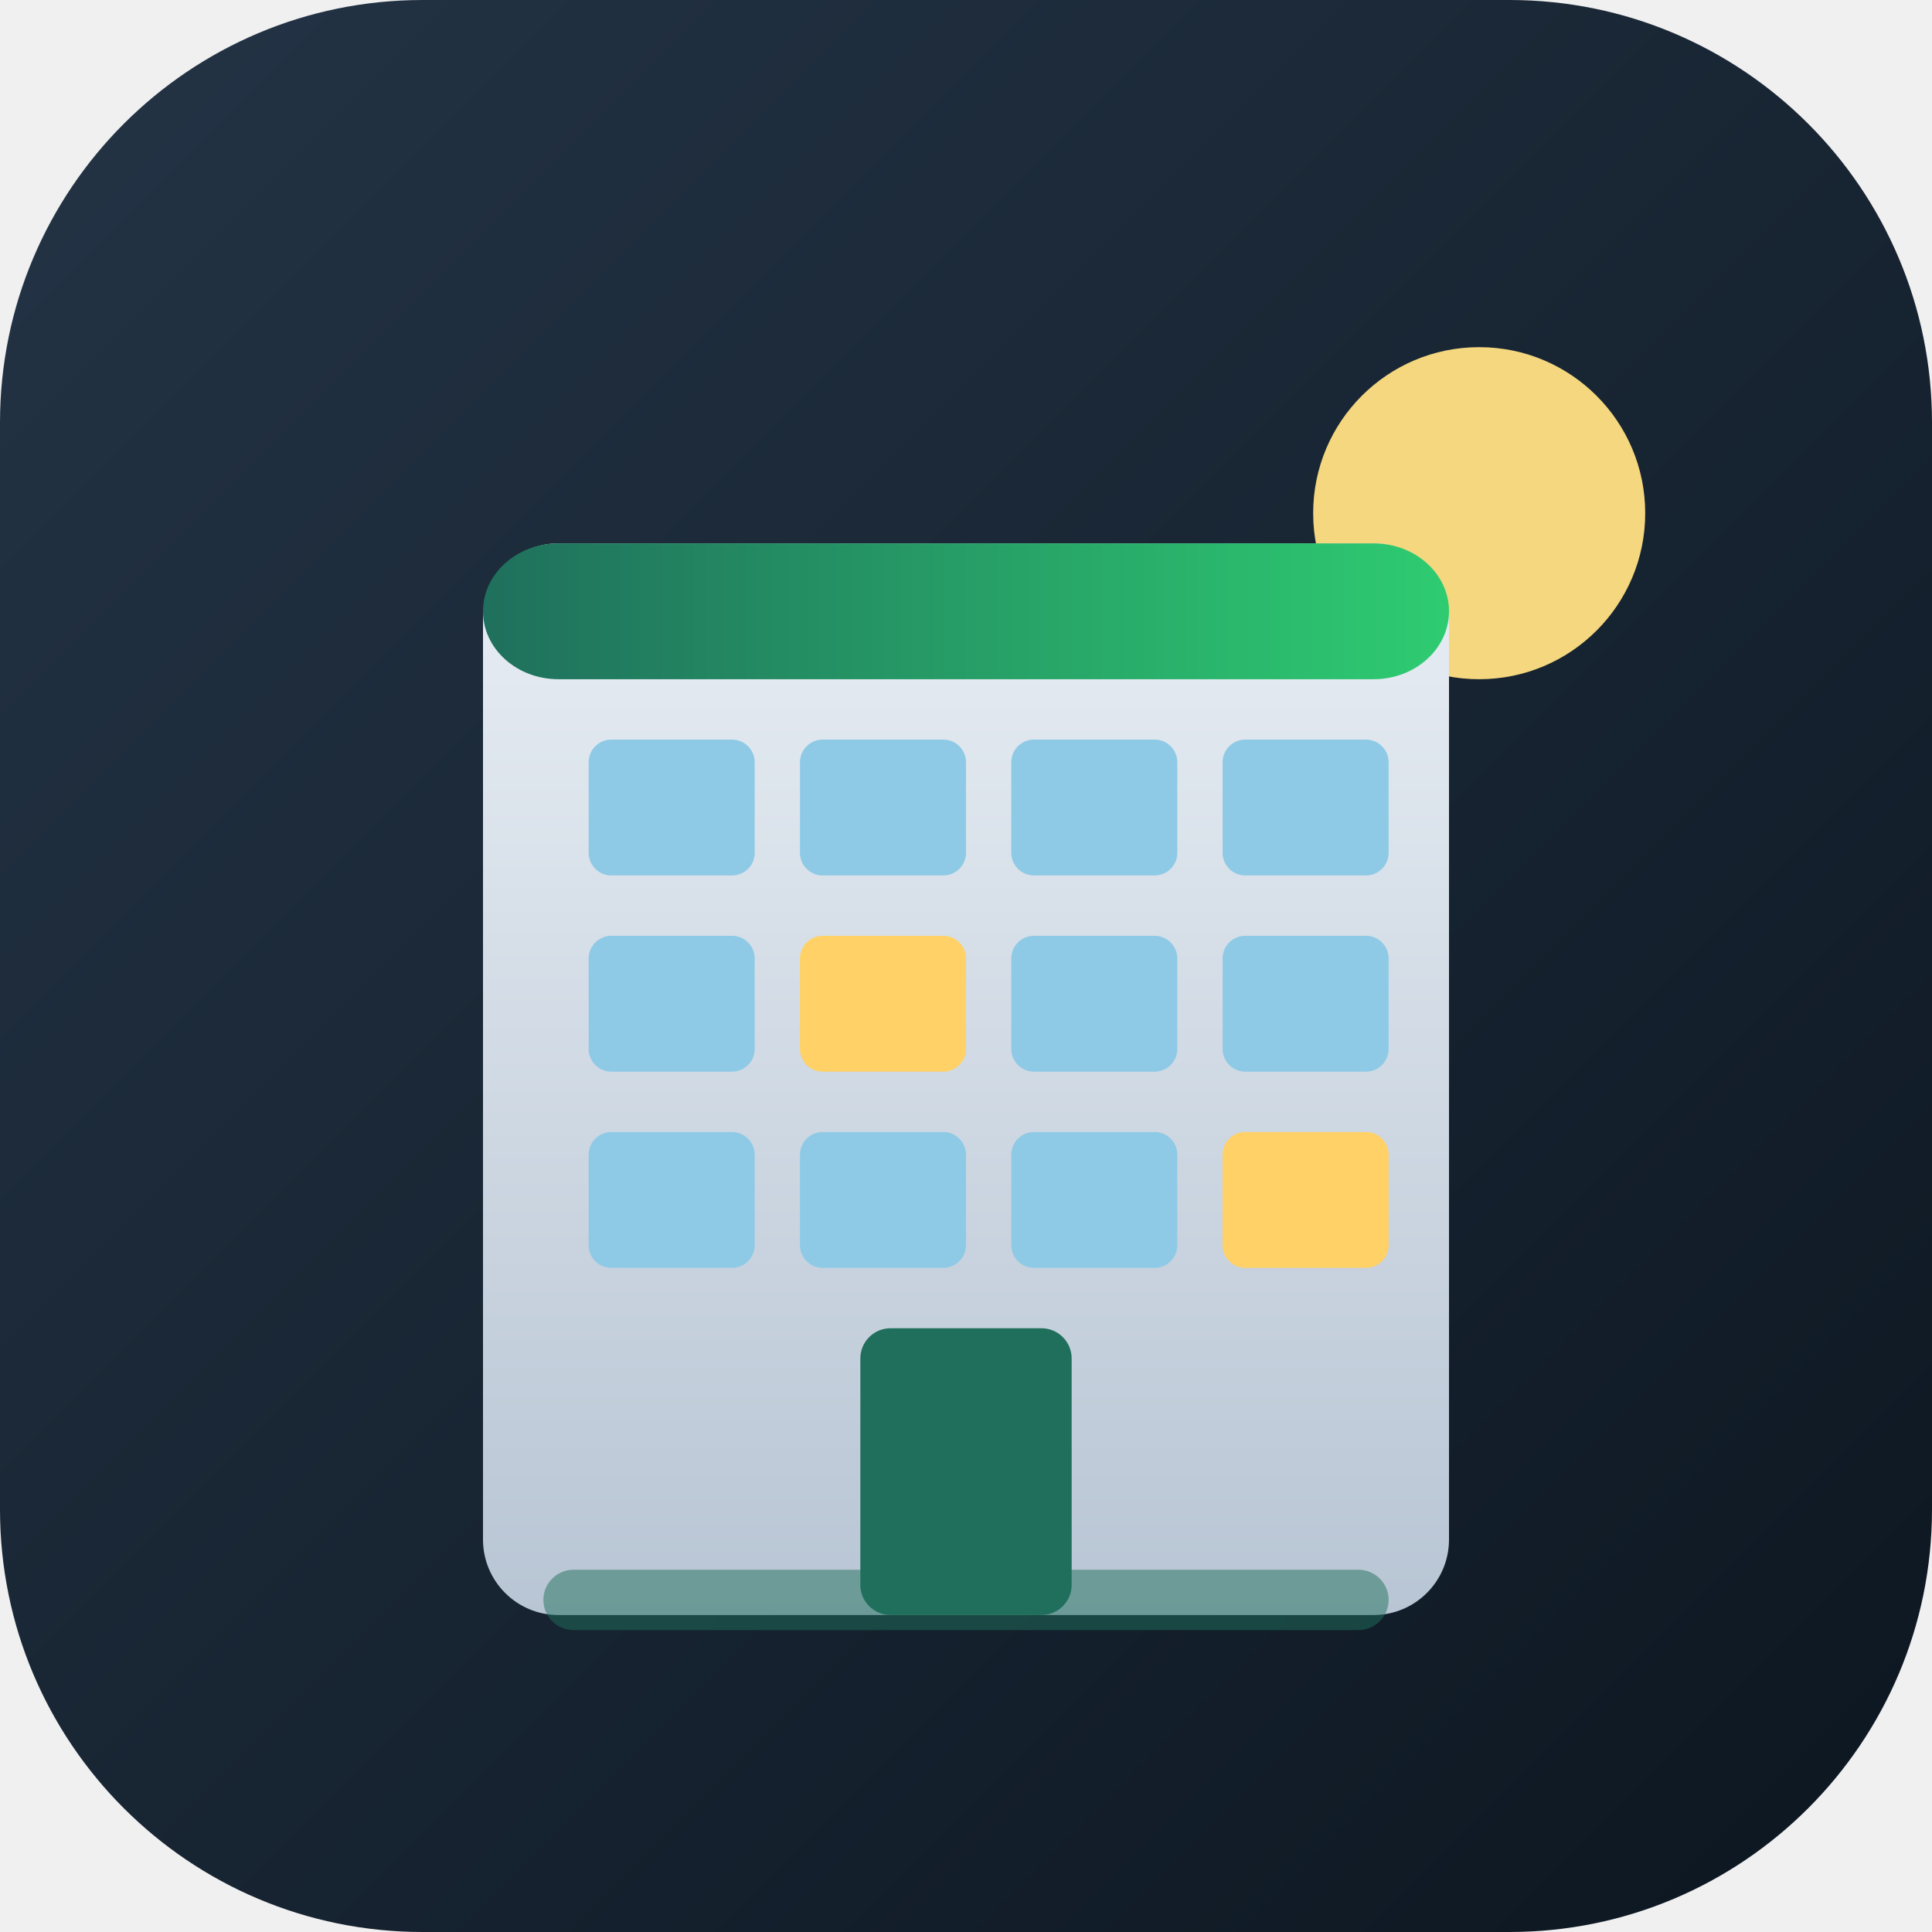
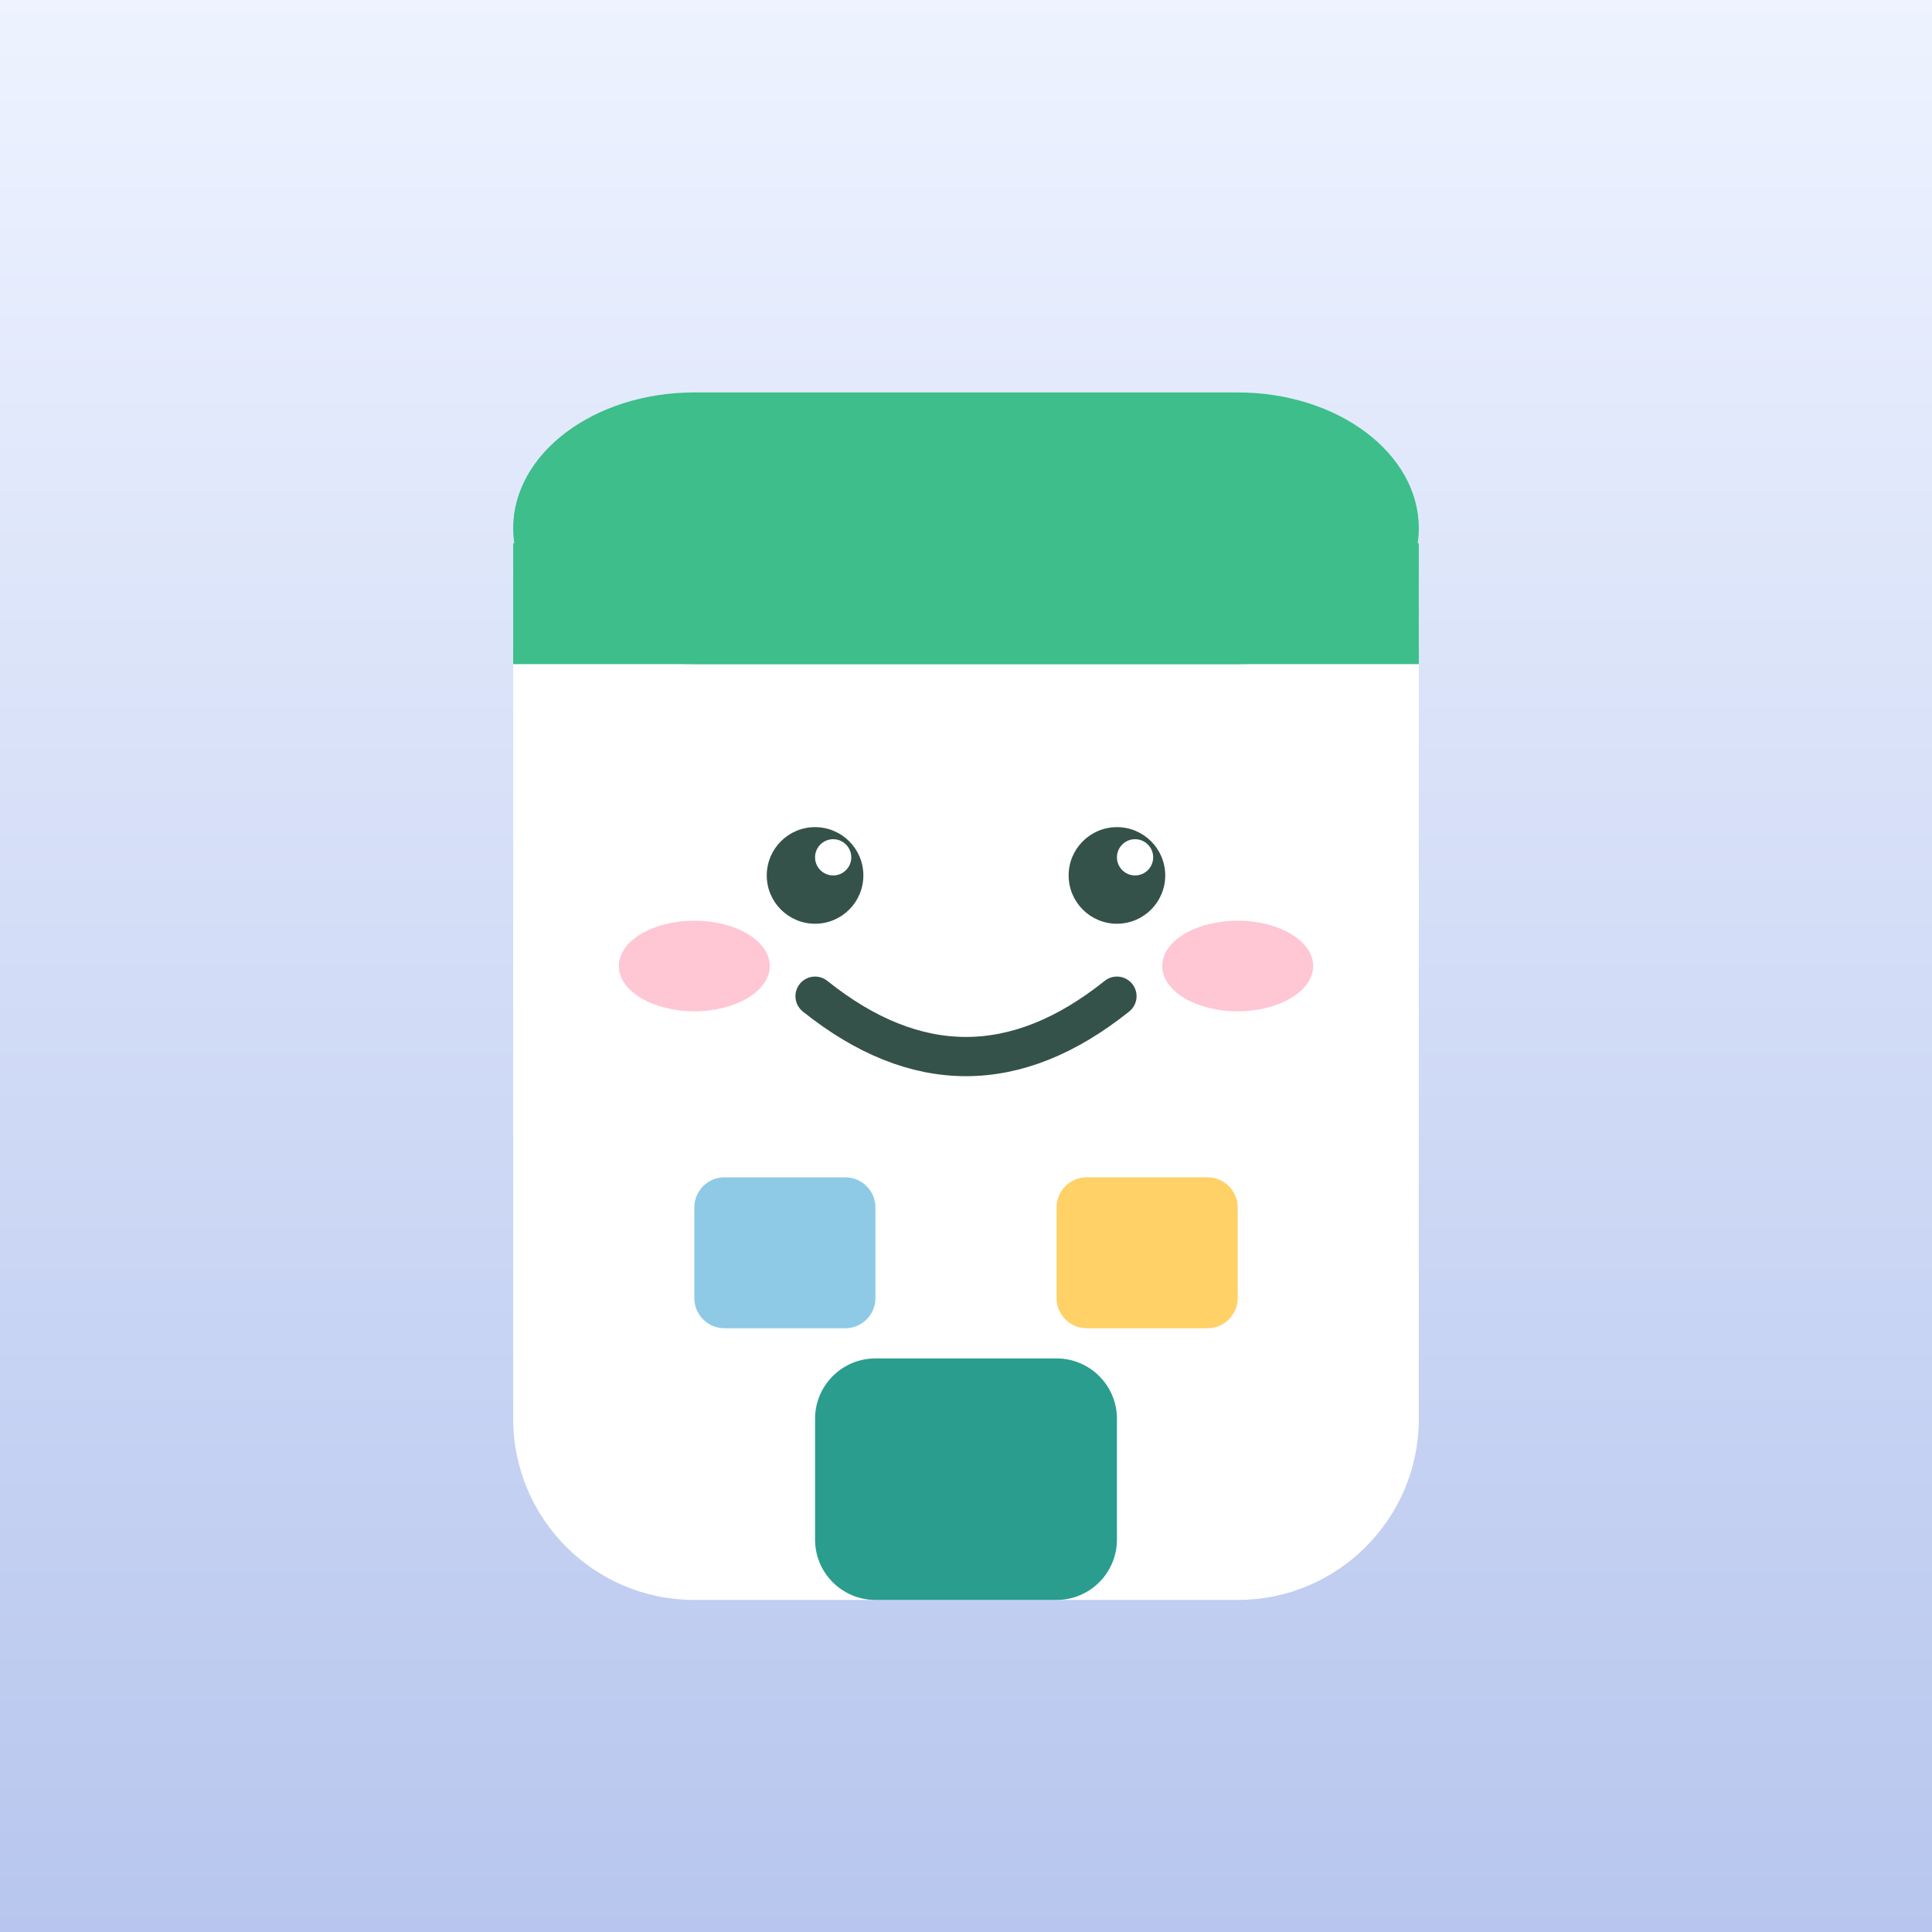
- <svg xmlns="http://www.w3.org/2000/svg" viewBox="0 0 256 256" role="img" aria-label="Apart otel">
+ <svg xmlns="http://www.w3.org/2000/svg" viewBox="0 0 128 128" role="img" aria-label="Apart">
  <defs>
-     <linearGradient id="apart-bg" x1="0" y1="0" x2="1" y2="1">
-       <stop offset="0%" stop-color="#243446" />
-       <stop offset="100%" stop-color="#0c1620" />
-     </linearGradient>
-     <linearGradient id="apart-wall" x1="0" y1="0" x2="0" y2="1">
-       <stop offset="0%" stop-color="#e8eef4" />
-       <stop offset="100%" stop-color="#b8c5d4" />
-     </linearGradient>
-     <linearGradient id="apart-accent" x1="0" y1="0" x2="1" y2="0">
-       <stop offset="0%" stop-color="#1f6f5c" />
-       <stop offset="100%" stop-color="#2ecc71" />
+     <linearGradient id="bg" x1="0" y1="0" x2="0" y2="1">
+       <stop offset="0%" stop-color="#eef3ff" />
+       <stop offset="100%" stop-color="#b7c6ee" />
    </linearGradient>
  </defs>
-   <rect width="256" height="256" rx="56" fill="url(#apart-bg)" />
-   <circle cx="196" cy="68" r="22" fill="#ffe082" opacity=".95" />
-   <rect x="64" y="72" width="128" height="142" rx="10" fill="url(#apart-wall)" />
-   <rect x="64" y="72" width="128" height="18" rx="10" fill="url(#apart-accent)" />
-   <rect x="78" y="98" width="22" height="18" rx="3" fill="#8ecae6" />
-   <rect x="106" y="98" width="22" height="18" rx="3" fill="#8ecae6" />
-   <rect x="134" y="98" width="22" height="18" rx="3" fill="#8ecae6" />
-   <rect x="162" y="98" width="22" height="18" rx="3" fill="#8ecae6" />
-   <rect x="78" y="124" width="22" height="18" rx="3" fill="#8ecae6" />
-   <rect x="106" y="124" width="22" height="18" rx="3" fill="#ffd166" />
-   <rect x="134" y="124" width="22" height="18" rx="3" fill="#8ecae6" />
-   <rect x="162" y="124" width="22" height="18" rx="3" fill="#8ecae6" />
-   <rect x="78" y="150" width="22" height="18" rx="3" fill="#8ecae6" />
-   <rect x="106" y="150" width="22" height="18" rx="3" fill="#8ecae6" />
-   <rect x="134" y="150" width="22" height="18" rx="3" fill="#8ecae6" />
-   <rect x="162" y="150" width="22" height="18" rx="3" fill="#ffd166" />
-   <rect x="114" y="176" width="28" height="38" rx="4" fill="#1f6f5c" />
-   <rect x="72" y="208" width="112" height="8" rx="4" fill="#1f6f5c" opacity=".5" />
+   <rect width="128" height="128" fill="url(#bg)" />
+   <rect x="34" y="26" width="60" height="80" rx="12" fill="#fff" />
+   <rect x="34" y="26" width="60" height="18" rx="12" fill="#3dbe8b" />
+   <rect x="34" y="36" width="60" height="8" fill="#3dbe8b" />
+   <circle cx="54" cy="58" r="3.2" fill="#35524a" />
+   <circle cx="74" cy="58" r="3.2" fill="#35524a" />
+   <circle cx="55.2" cy="56.8" r="1.2" fill="#fff" />
+   <circle cx="75.2" cy="56.8" r="1.2" fill="#fff" />
+   <path d="M54 66 Q64 74 74 66" fill="none" stroke="#35524a" stroke-width="2.6" stroke-linecap="round" />
+   <ellipse cx="46" cy="64" rx="5" ry="3" fill="#ffb3c6" opacity=".75" />
+   <ellipse cx="82" cy="64" rx="5" ry="3" fill="#ffb3c6" opacity=".75" />
+   <rect x="46" y="78" width="12" height="10" rx="2" fill="#8ecae6" />
+   <rect x="70" y="78" width="12" height="10" rx="2" fill="#ffd166" />
+   <rect x="54" y="90" width="20" height="16" rx="4" fill="#2a9d8f" />
</svg>
